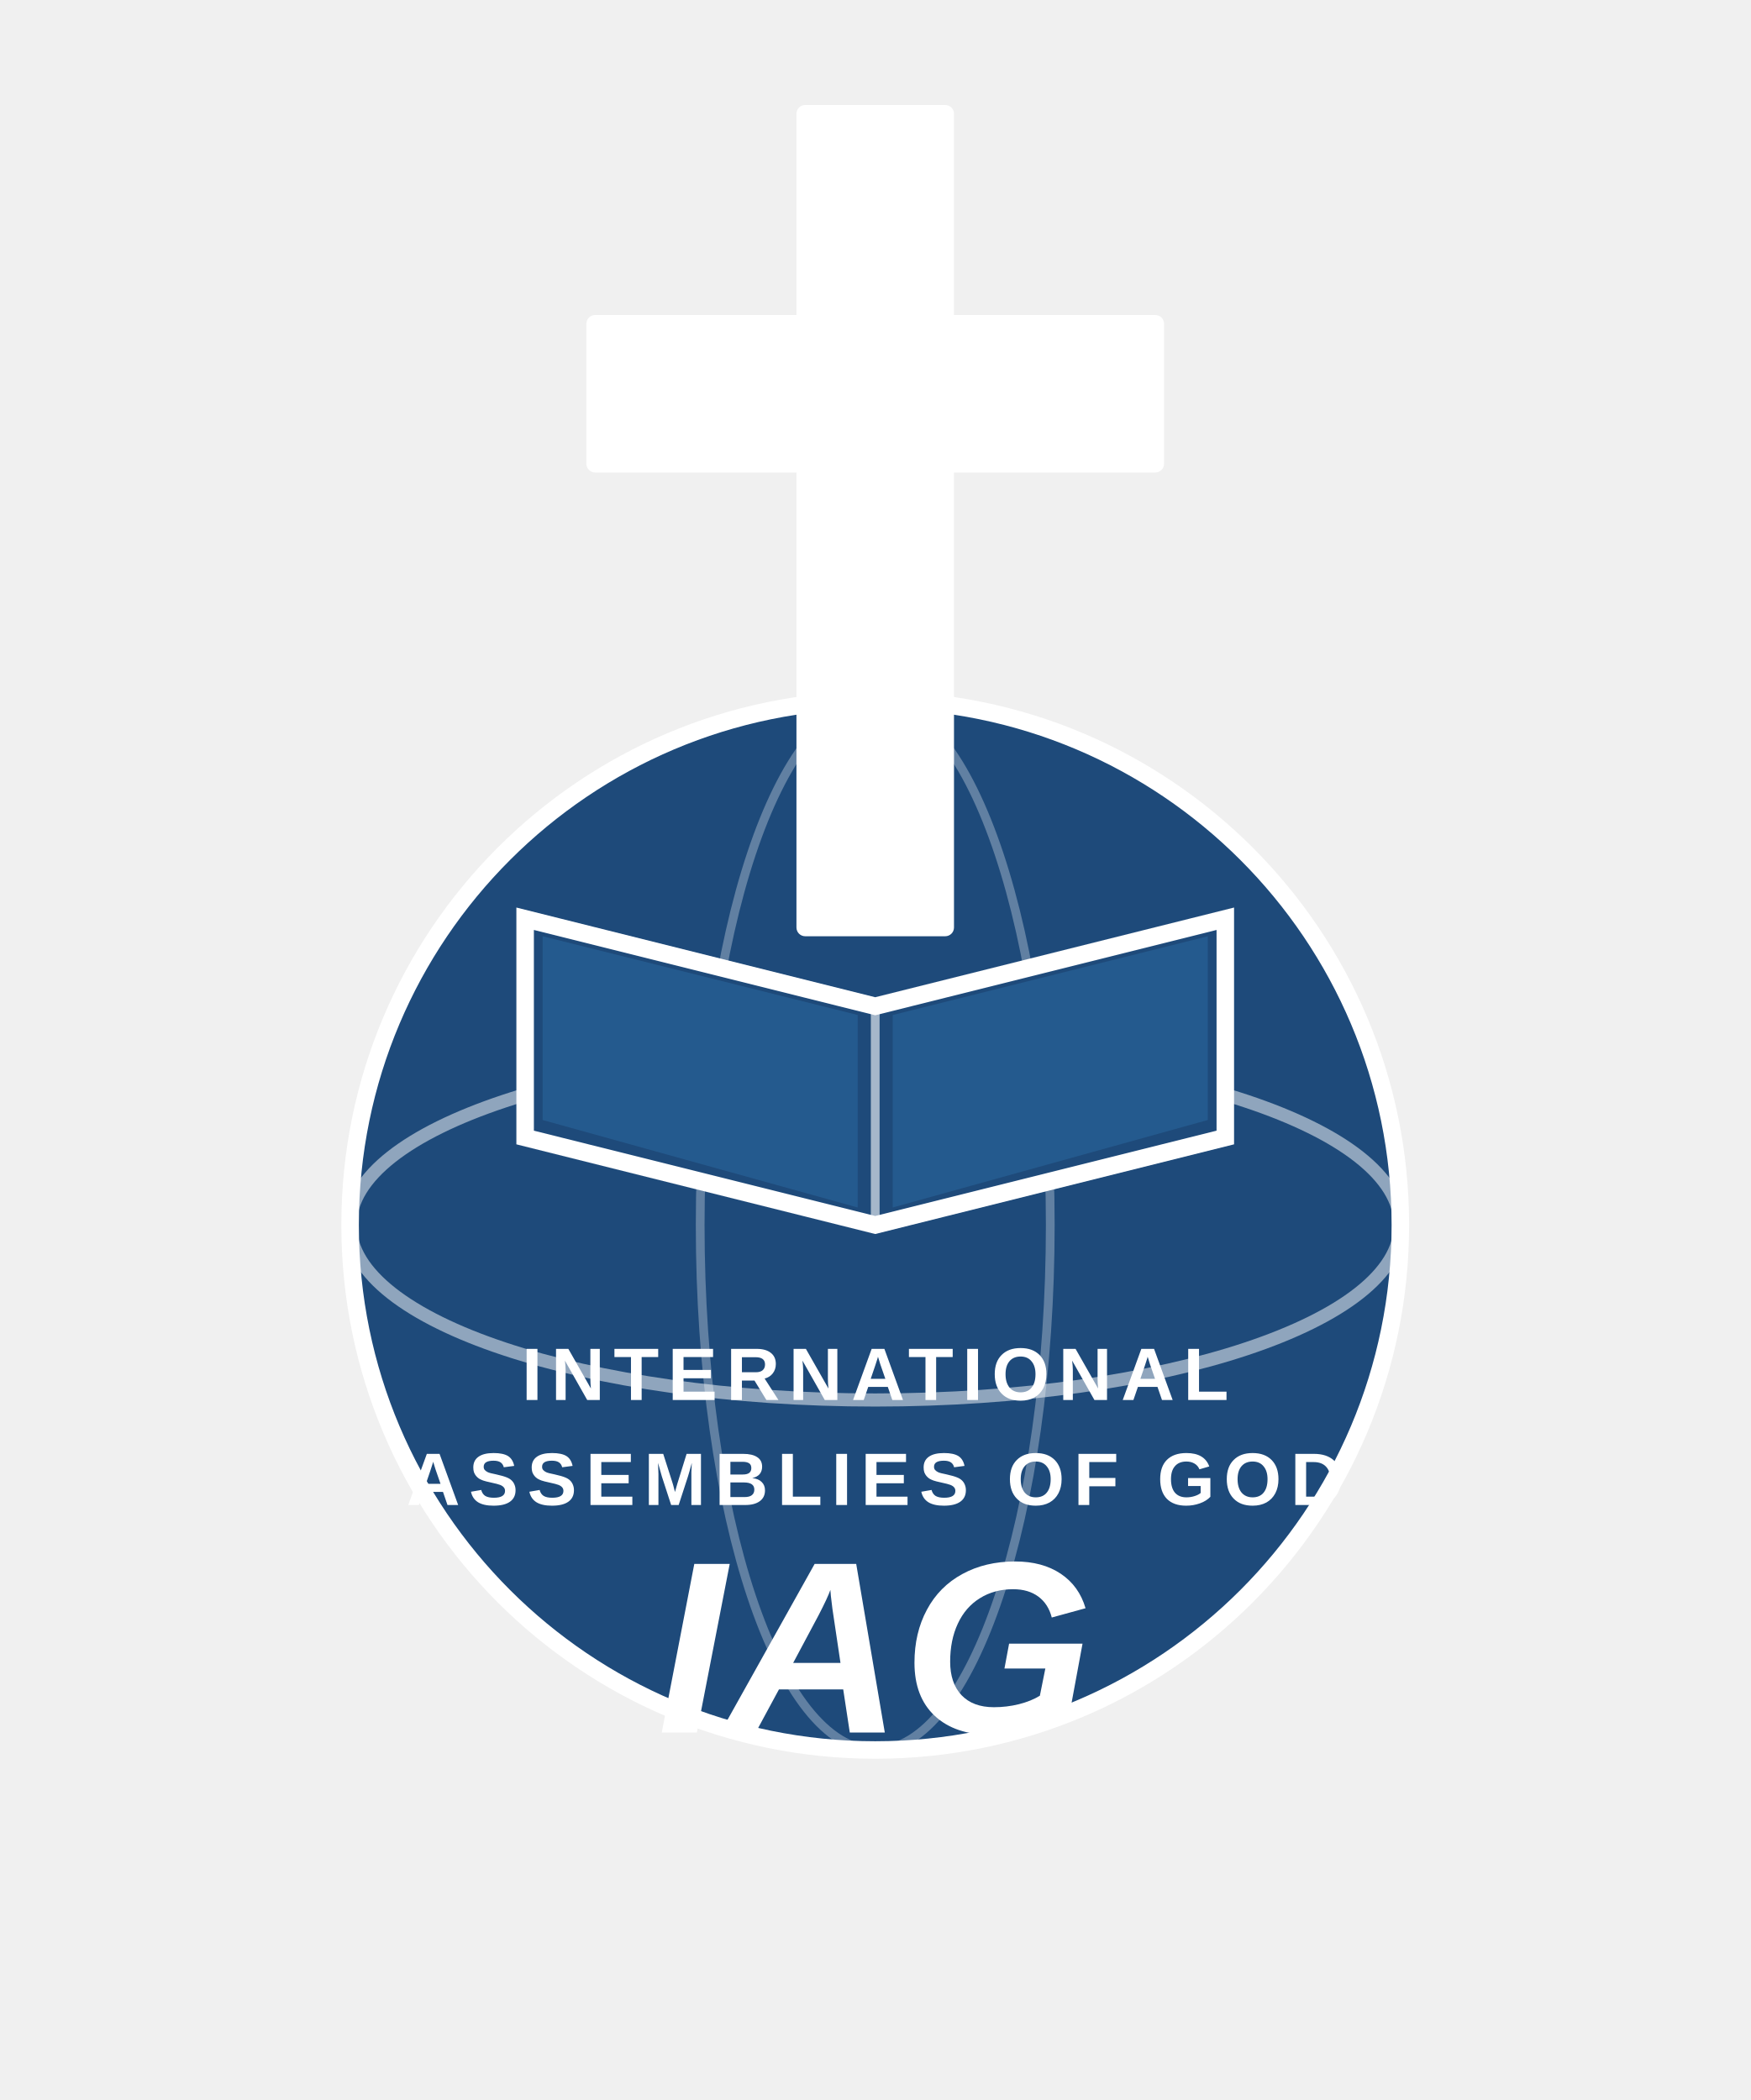
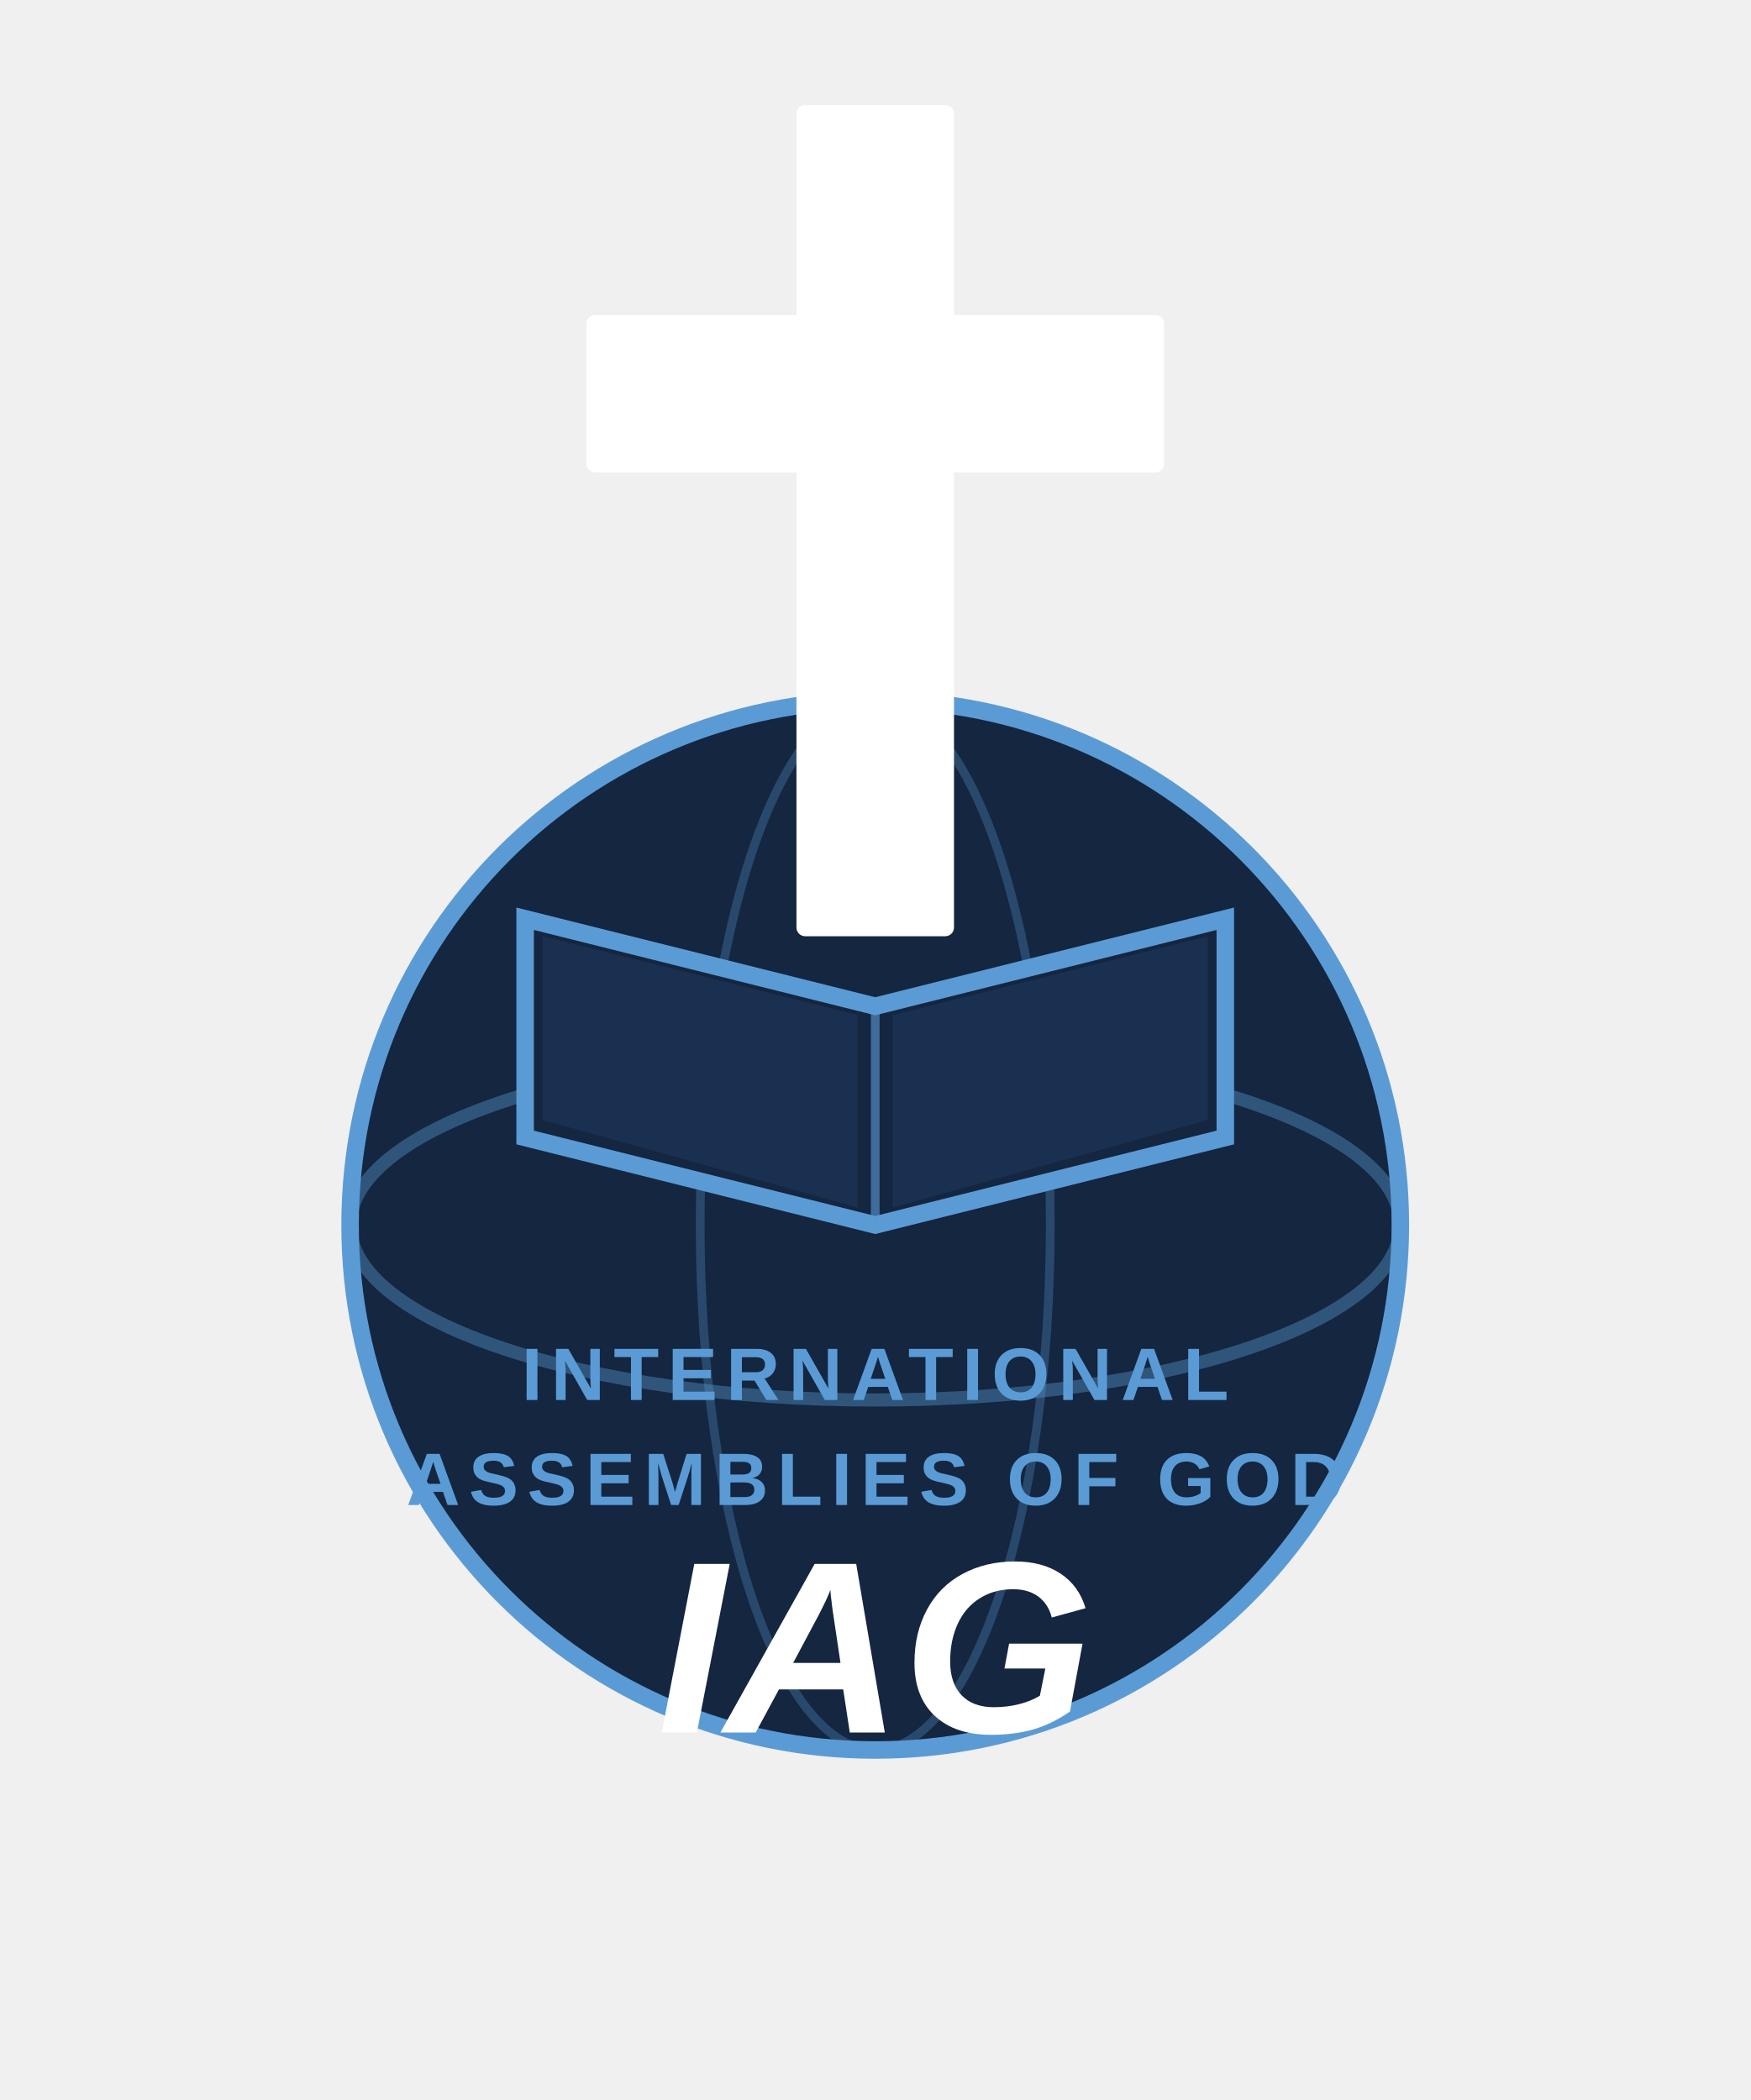
<svg xmlns="http://www.w3.org/2000/svg" viewBox="0 0 200 240" fill="none">
-   <circle cx="100" cy="140" r="60" fill="#1e4a7a" stroke="#ffffff" stroke-width="2" />
-   <ellipse cx="100" cy="140" rx="60" ry="20" fill="none" stroke="#ffffff" stroke-width="1.5" opacity="0.5" />
-   <ellipse cx="100" cy="140" rx="20" ry="60" fill="none" stroke="#ffffff" stroke-width="1" opacity="0.3" />
+   <circle cx="100" cy="140" r="60" fill="#142640" stroke="#5b9bd5" stroke-width="2" />
+   <ellipse cx="100" cy="140" rx="60" ry="20" fill="none" stroke="#5b9bd5" stroke-width="1.5" opacity="0.4" />
+   <ellipse cx="100" cy="140" rx="20" ry="60" fill="none" stroke="#5b9bd5" stroke-width="1" opacity="0.3" />
  <rect x="91" y="12" width="18" height="95" rx="1" fill="#ffffff" />
  <rect x="67" y="36" width="66" height="18" rx="1" fill="#ffffff" />
-   <path d="M60 105 L100 115 L140 105 L140 130 L100 140 L60 130 Z" fill="#1e4a7a" stroke="#ffffff" stroke-width="2" />
-   <line x1="100" y1="115" x2="100" y2="140" stroke="#ffffff" stroke-width="1" opacity="0.6" />
-   <path d="M62 107 L98 116 L98 138 L62 128 Z" fill="#245a8e" stroke="none" />
-   <path d="M102 116 L138 107 L138 128 L102 138 Z" fill="#245a8e" stroke="none" />
-   <text x="100" y="160" text-anchor="middle" fill="#ffffff" font-family="Arial, sans-serif" font-size="8.5" font-weight="bold" letter-spacing="1">INTERNATIONAL</text>
-   <text x="100" y="172" text-anchor="middle" fill="#ffffff" font-family="Arial, sans-serif" font-size="8.5" font-weight="bold" letter-spacing="1">ASSEMBLIES OF GOD</text>
+   <path d="M60 105 L100 115 L140 105 L140 130 L100 140 L60 130 Z" fill="#142640" stroke="#5b9bd5" stroke-width="2" />
+   <line x1="100" y1="115" x2="100" y2="140" stroke="#5b9bd5" stroke-width="1" opacity="0.6" />
+   <path d="M62 107 L98 116 L98 138 L62 128 Z" fill="#1a3050" stroke="none" />
+   <path d="M102 116 L138 107 L138 128 L102 138 Z" fill="#1a3050" stroke="none" />
+   <text x="100" y="160" text-anchor="middle" fill="#5b9bd5" font-family="Arial, sans-serif" font-size="8.5" font-weight="bold" letter-spacing="1">INTERNATIONAL</text>
+   <text x="100" y="172" text-anchor="middle" fill="#5b9bd5" font-family="Arial, sans-serif" font-size="8.5" font-weight="bold" letter-spacing="1">ASSEMBLIES OF GOD</text>
  <text x="100" y="198" text-anchor="middle" fill="#ffffff" font-family="Arial, sans-serif" font-size="28" font-weight="bold" font-style="italic">IAG</text>
</svg>
